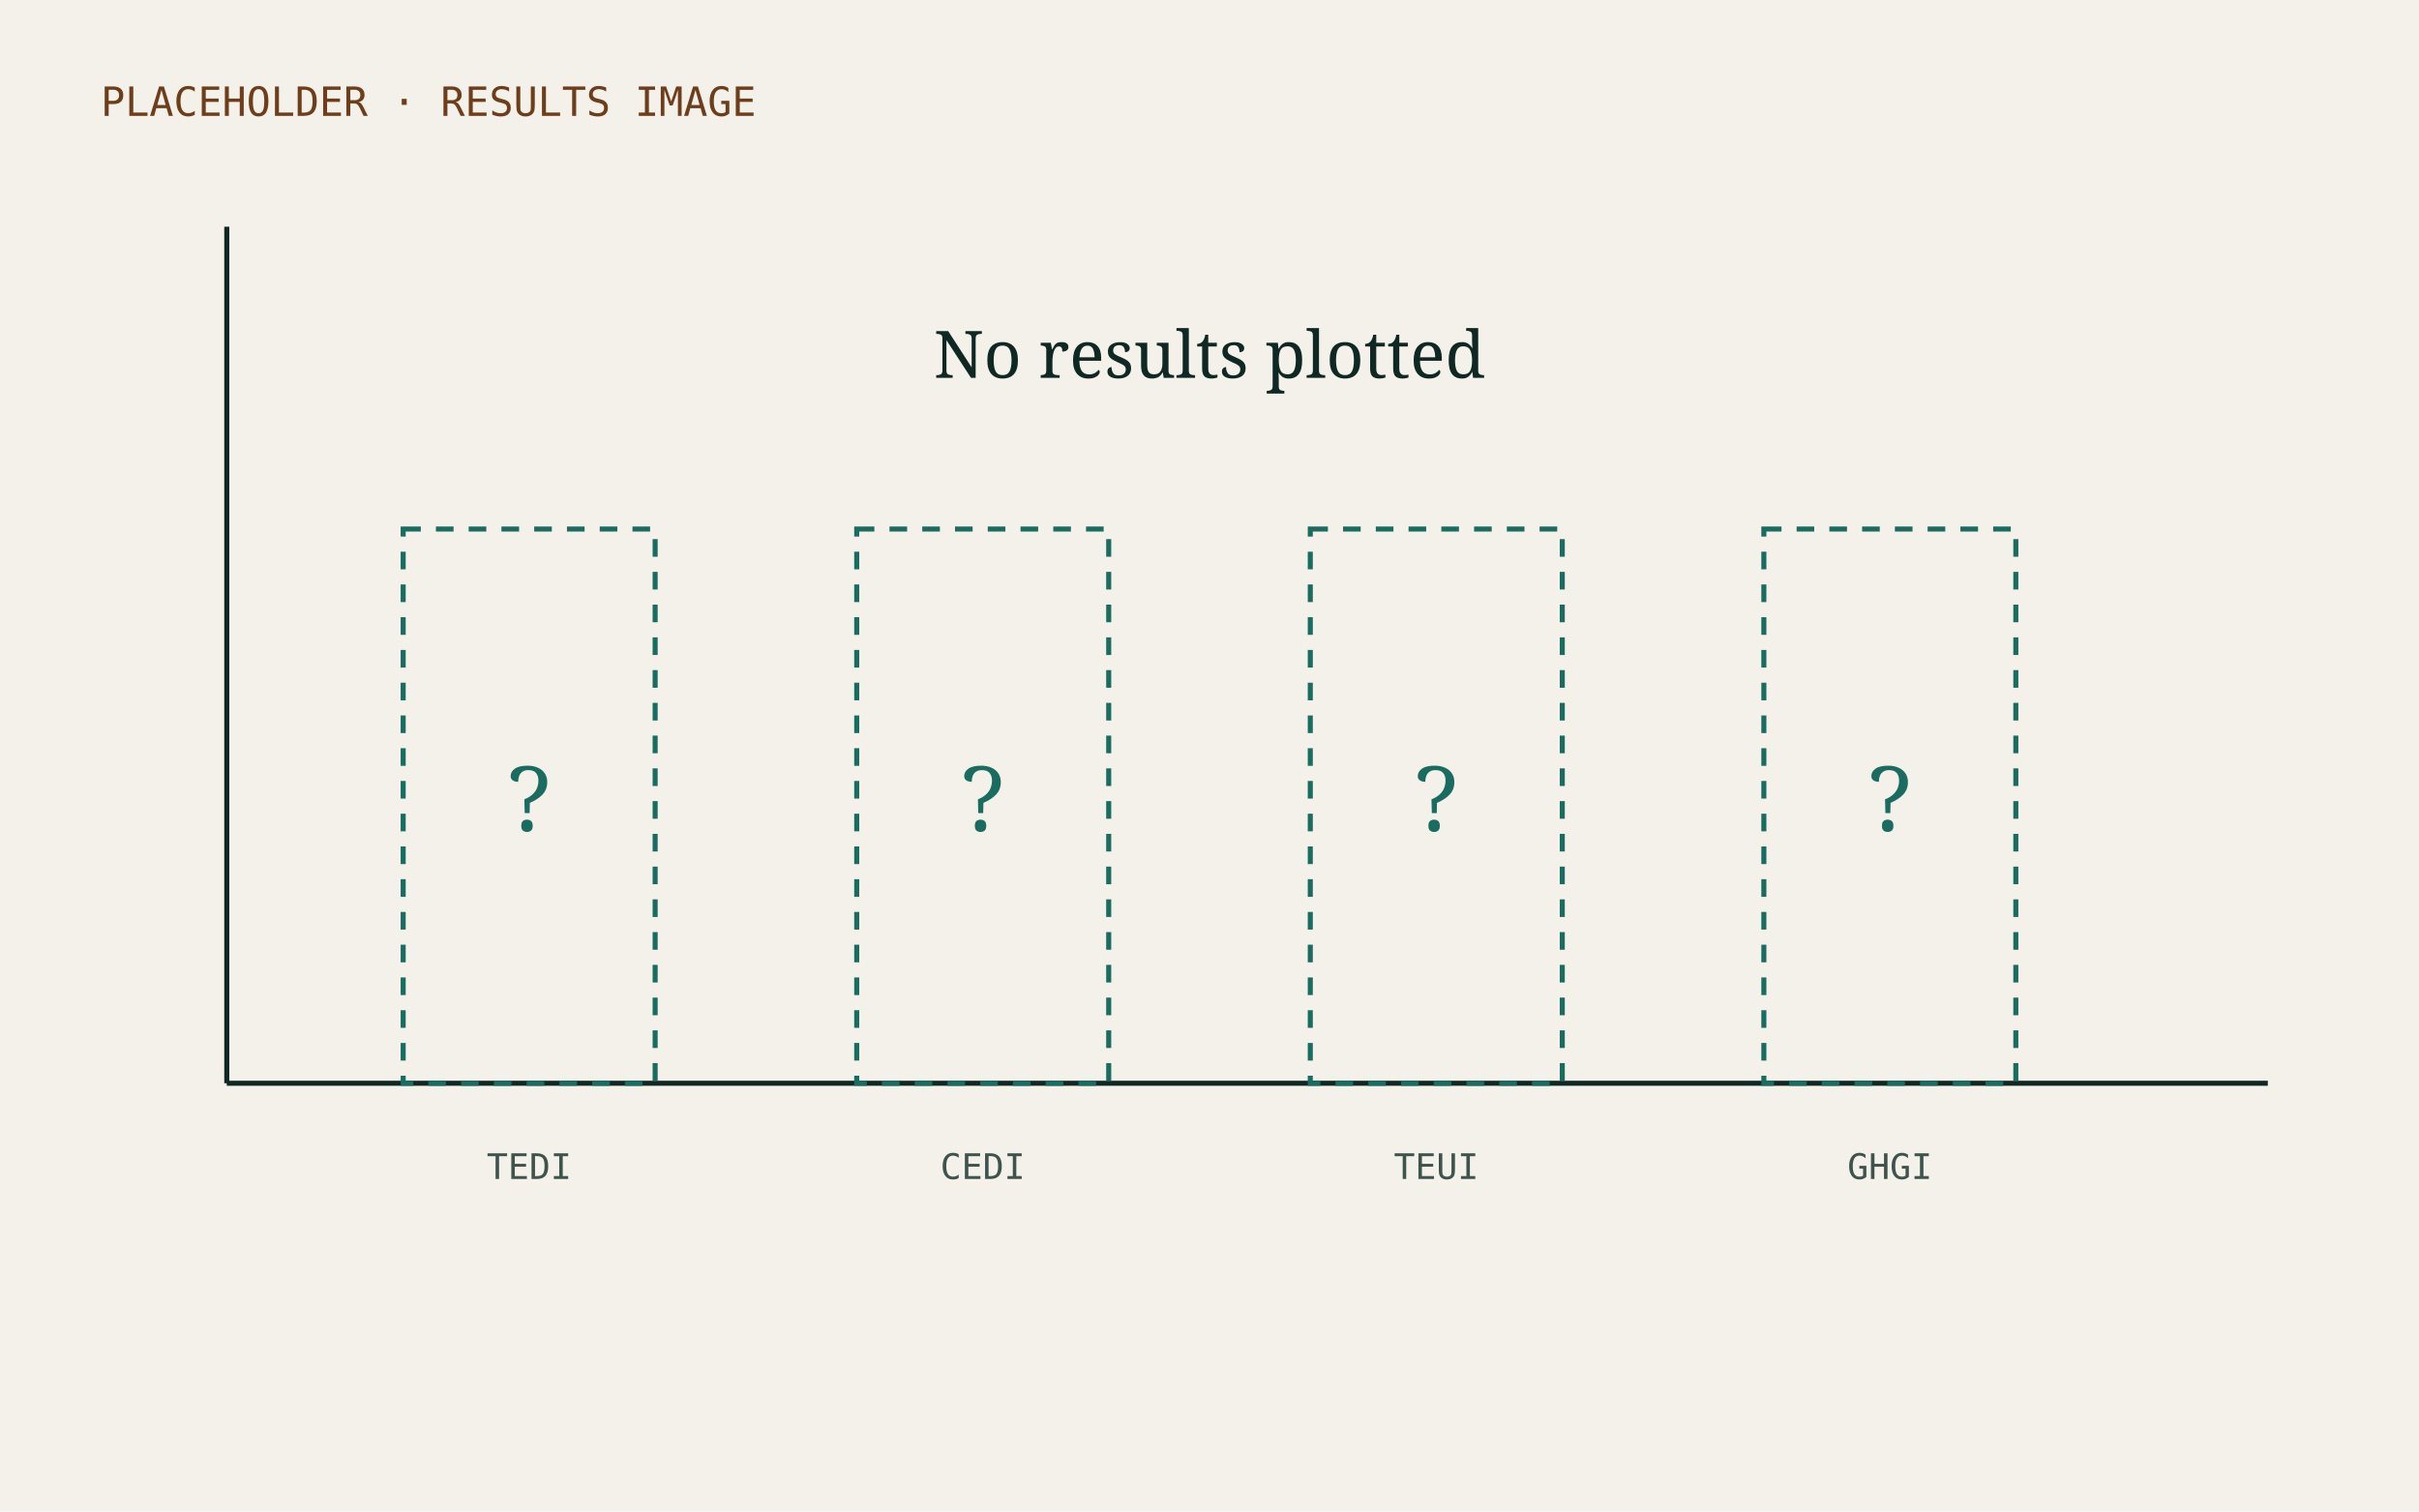
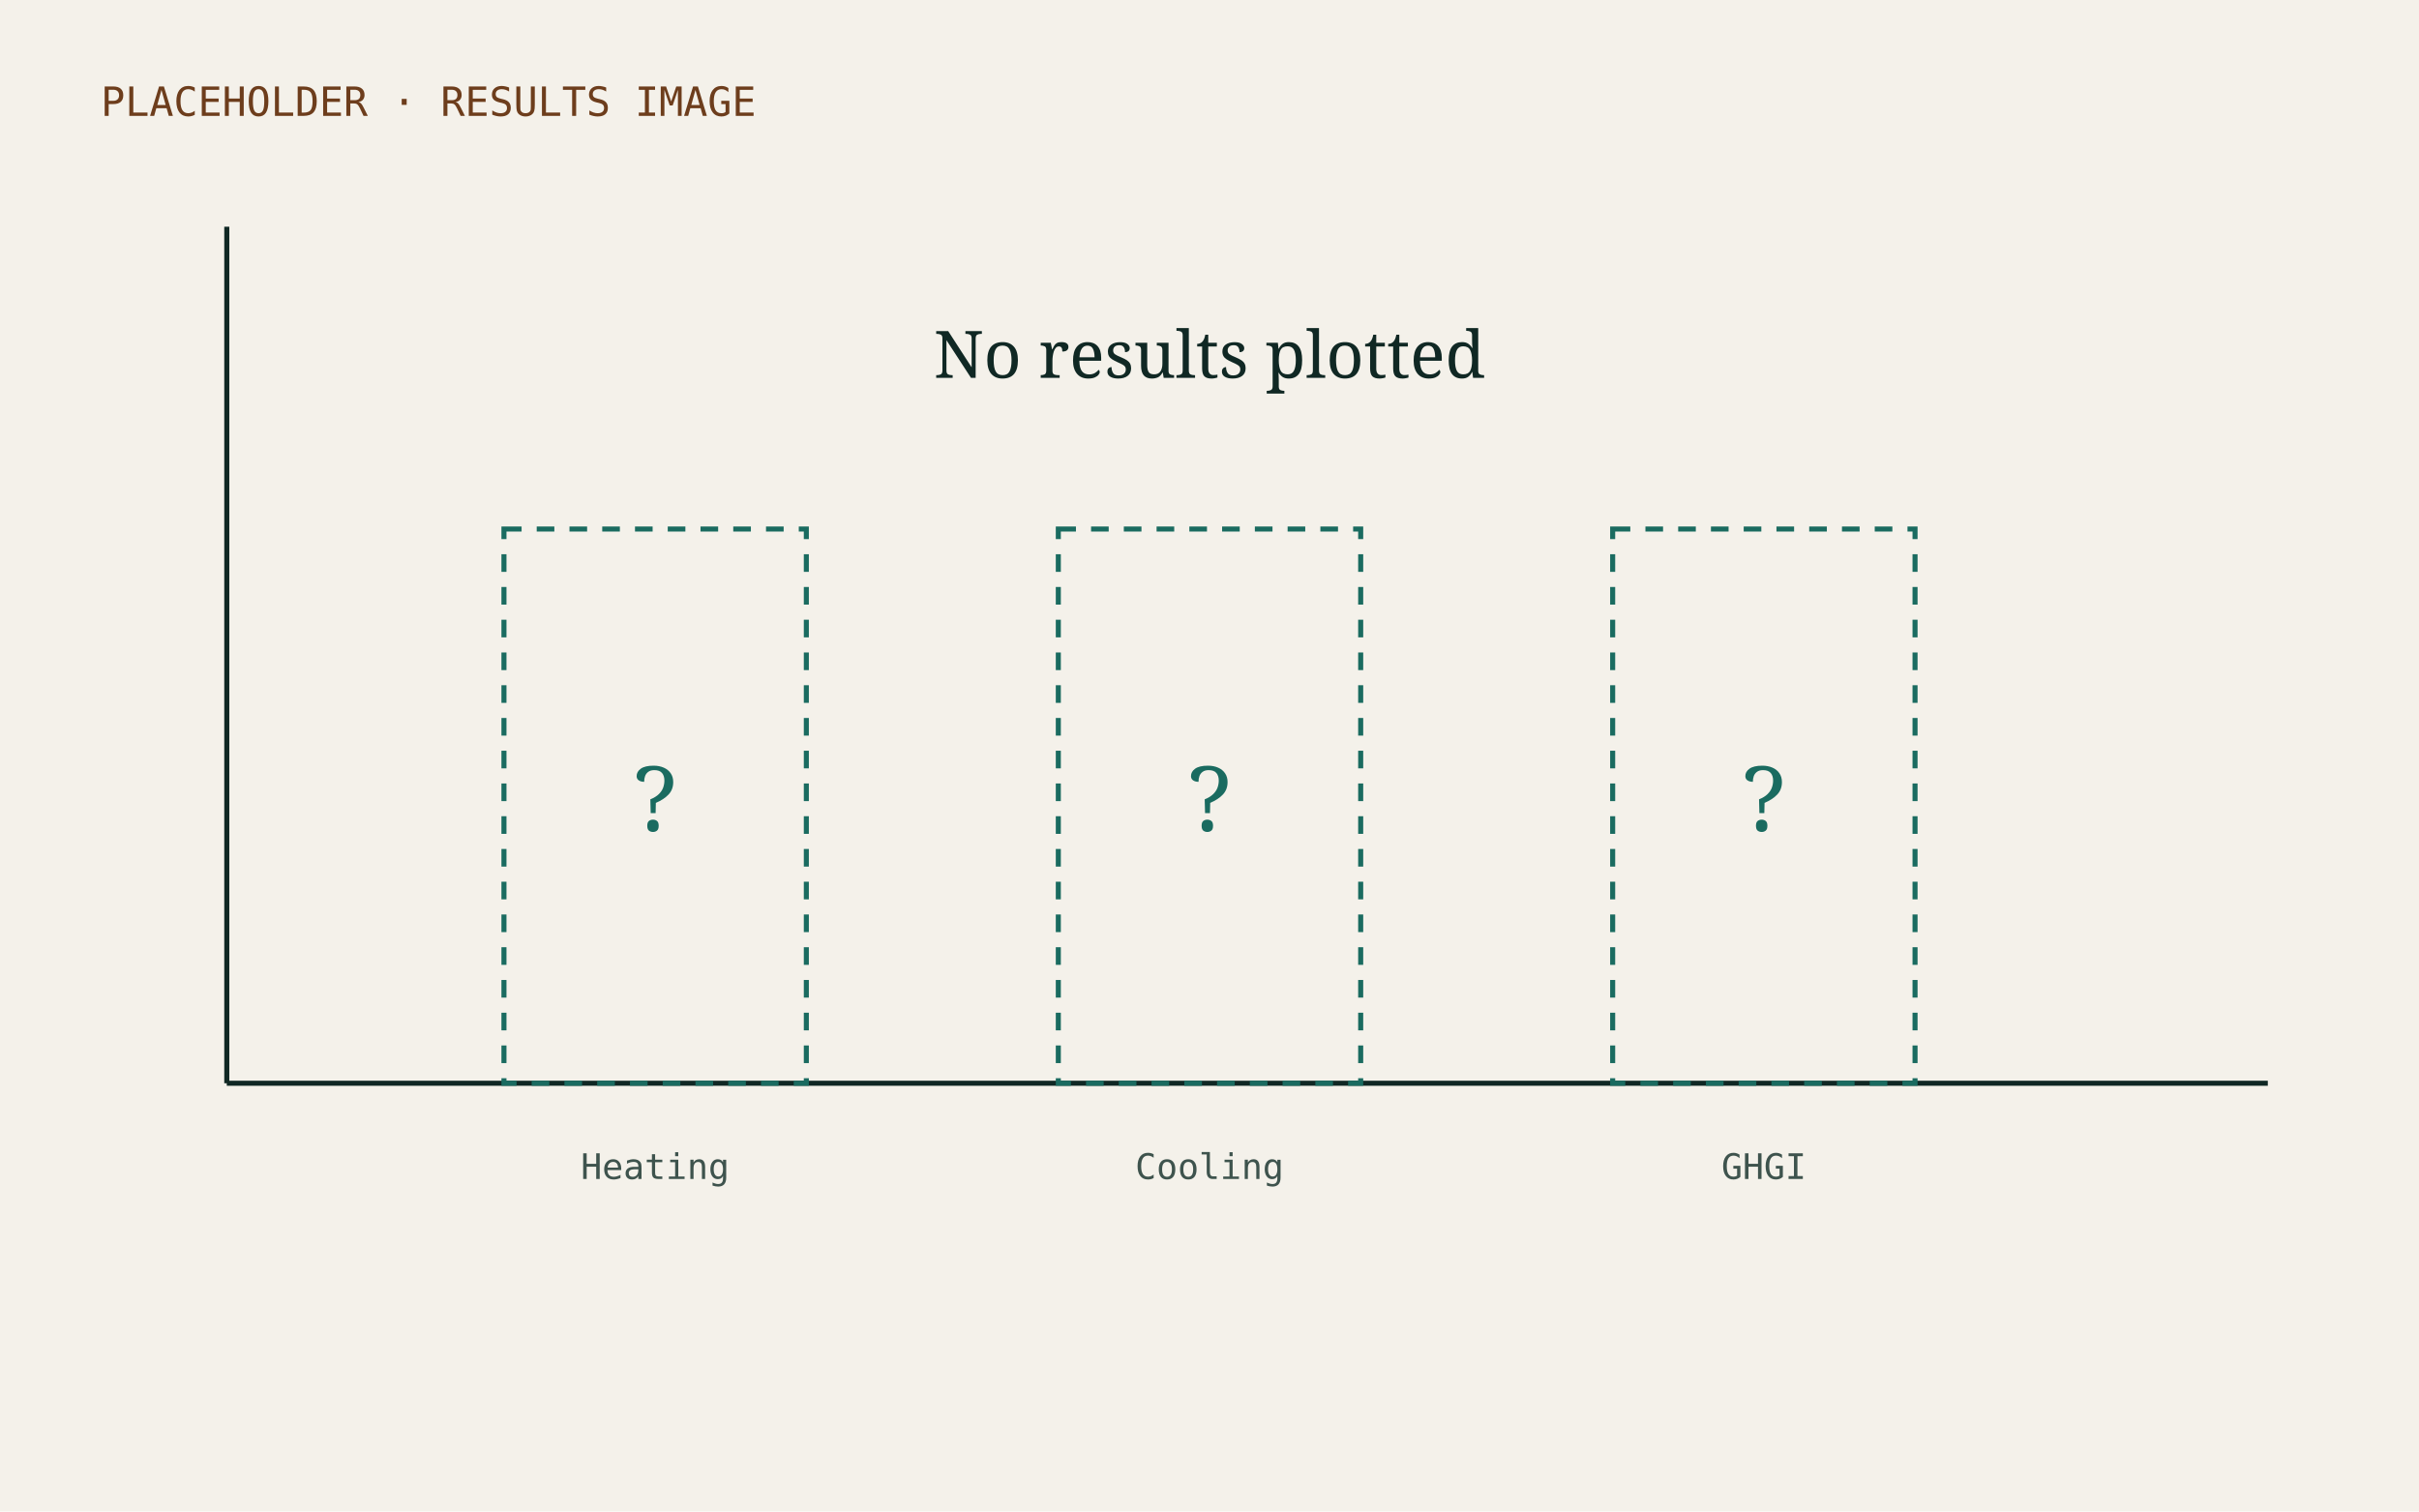
<svg xmlns="http://www.w3.org/2000/svg" viewBox="0 0 960 600" role="img" aria-label="Results image placeholder">
  <rect width="960" height="600" fill="#f4f1ea" />
  <text x="40" y="46" font-family="ui-monospace, monospace" font-size="16" fill="#6d3d1c">PLACEHOLDER · RESULTS IMAGE</text>
  <line x1="90" y1="90" x2="90" y2="430" stroke="#102824" stroke-width="2" />
  <line x1="90" y1="430" x2="900" y2="430" stroke="#102824" stroke-width="2" />
  <g fill="none" stroke="#1a6b60" stroke-width="2" stroke-dasharray="7 6">
-     <rect x="160" y="210" width="100" height="220" />
-     <rect x="340" y="210" width="100" height="220" />
-     <rect x="520" y="210" width="100" height="220" />
-     <rect x="700" y="210" width="100" height="220" />
+     <rect x="200" y="210" width="120" height="220" />
+     <rect x="420" y="210" width="120" height="220" />
+     <rect x="640" y="210" width="120" height="220" />
  </g>
  <g font-family="Georgia, serif" font-size="36" fill="#1a6b60" text-anchor="middle">
-     <text x="210" y="330">?</text>
-     <text x="390" y="330">?</text>
-     <text x="570" y="330">?</text>
-     <text x="750" y="330">?</text>
+     <text x="260" y="330">?</text>
+     <text x="480" y="330">?</text>
+     <text x="700" y="330">?</text>
  </g>
  <g font-family="ui-monospace, monospace" font-size="14" fill="#3e534d" text-anchor="middle">
-     <text x="210" y="468">TEDI</text>
-     <text x="390" y="468">CEDI</text>
-     <text x="570" y="468">TEUI</text>
-     <text x="750" y="468">GHGI</text>
+     <text x="260" y="468">Heating</text>
+     <text x="480" y="468">Cooling</text>
+     <text x="700" y="468">GHGI</text>
  </g>
  <text x="480" y="150" text-anchor="middle" font-family="Georgia, serif" font-size="26" fill="#102824">No results plotted</text>
</svg>
